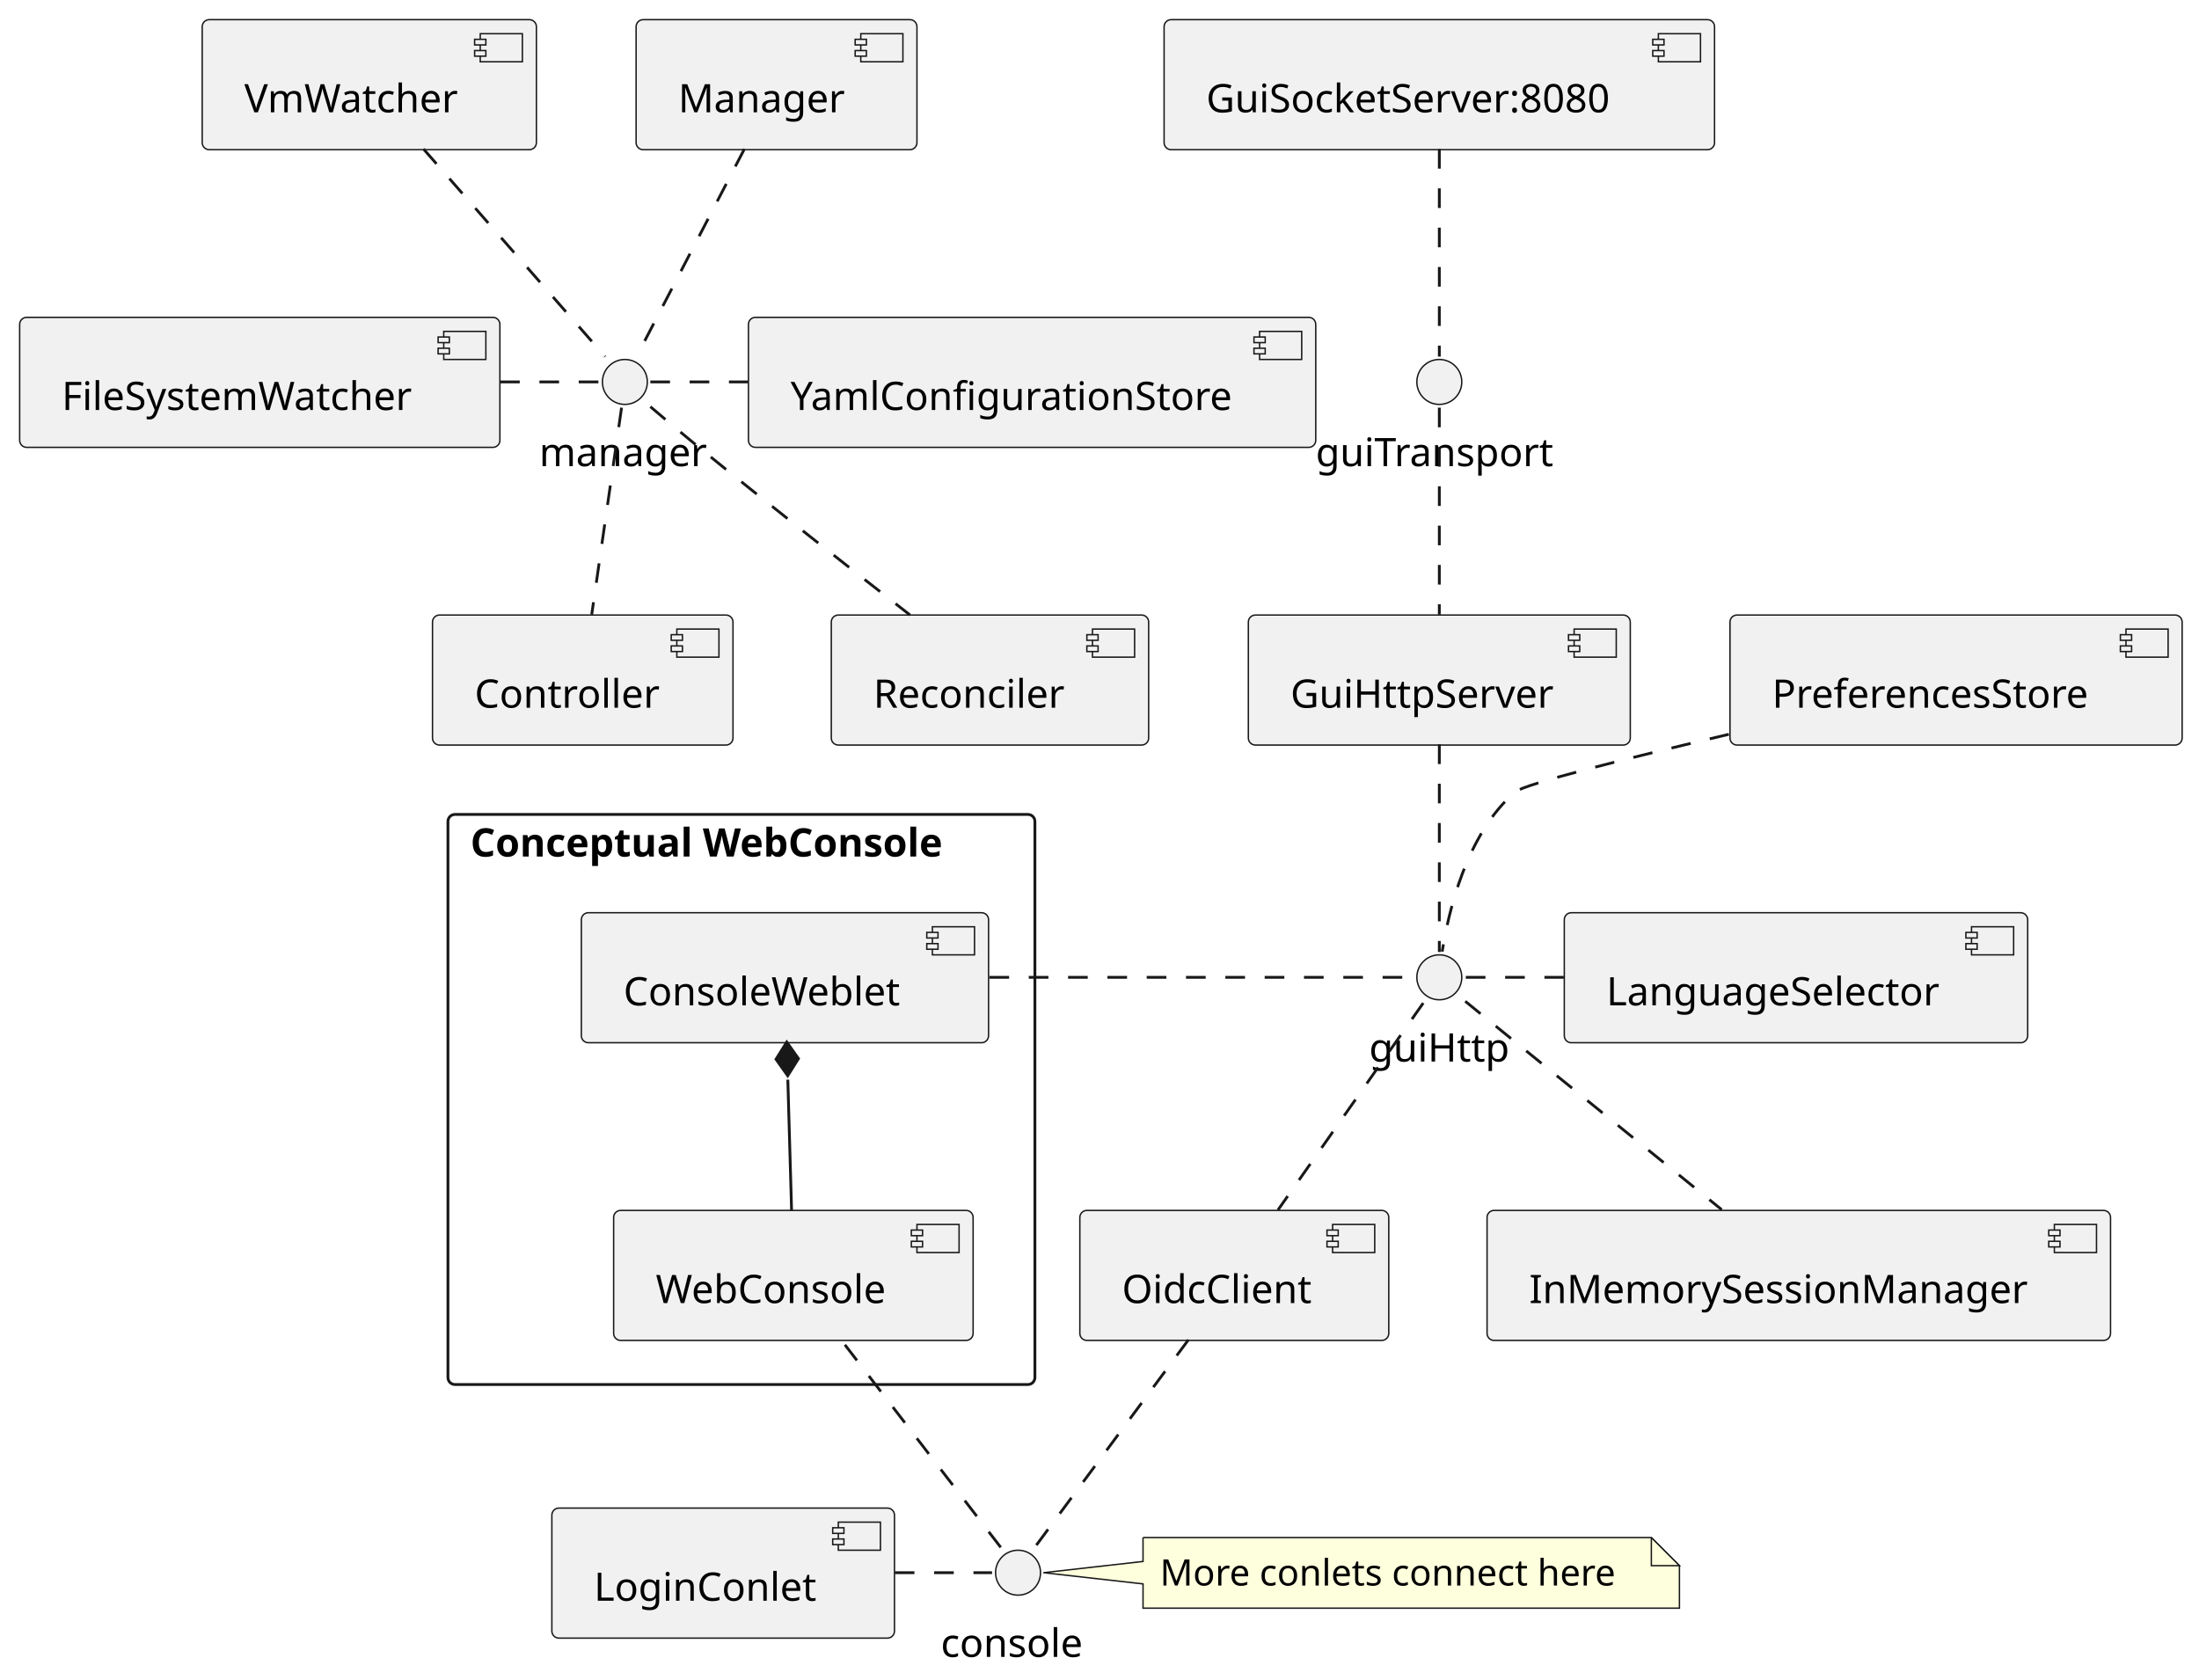
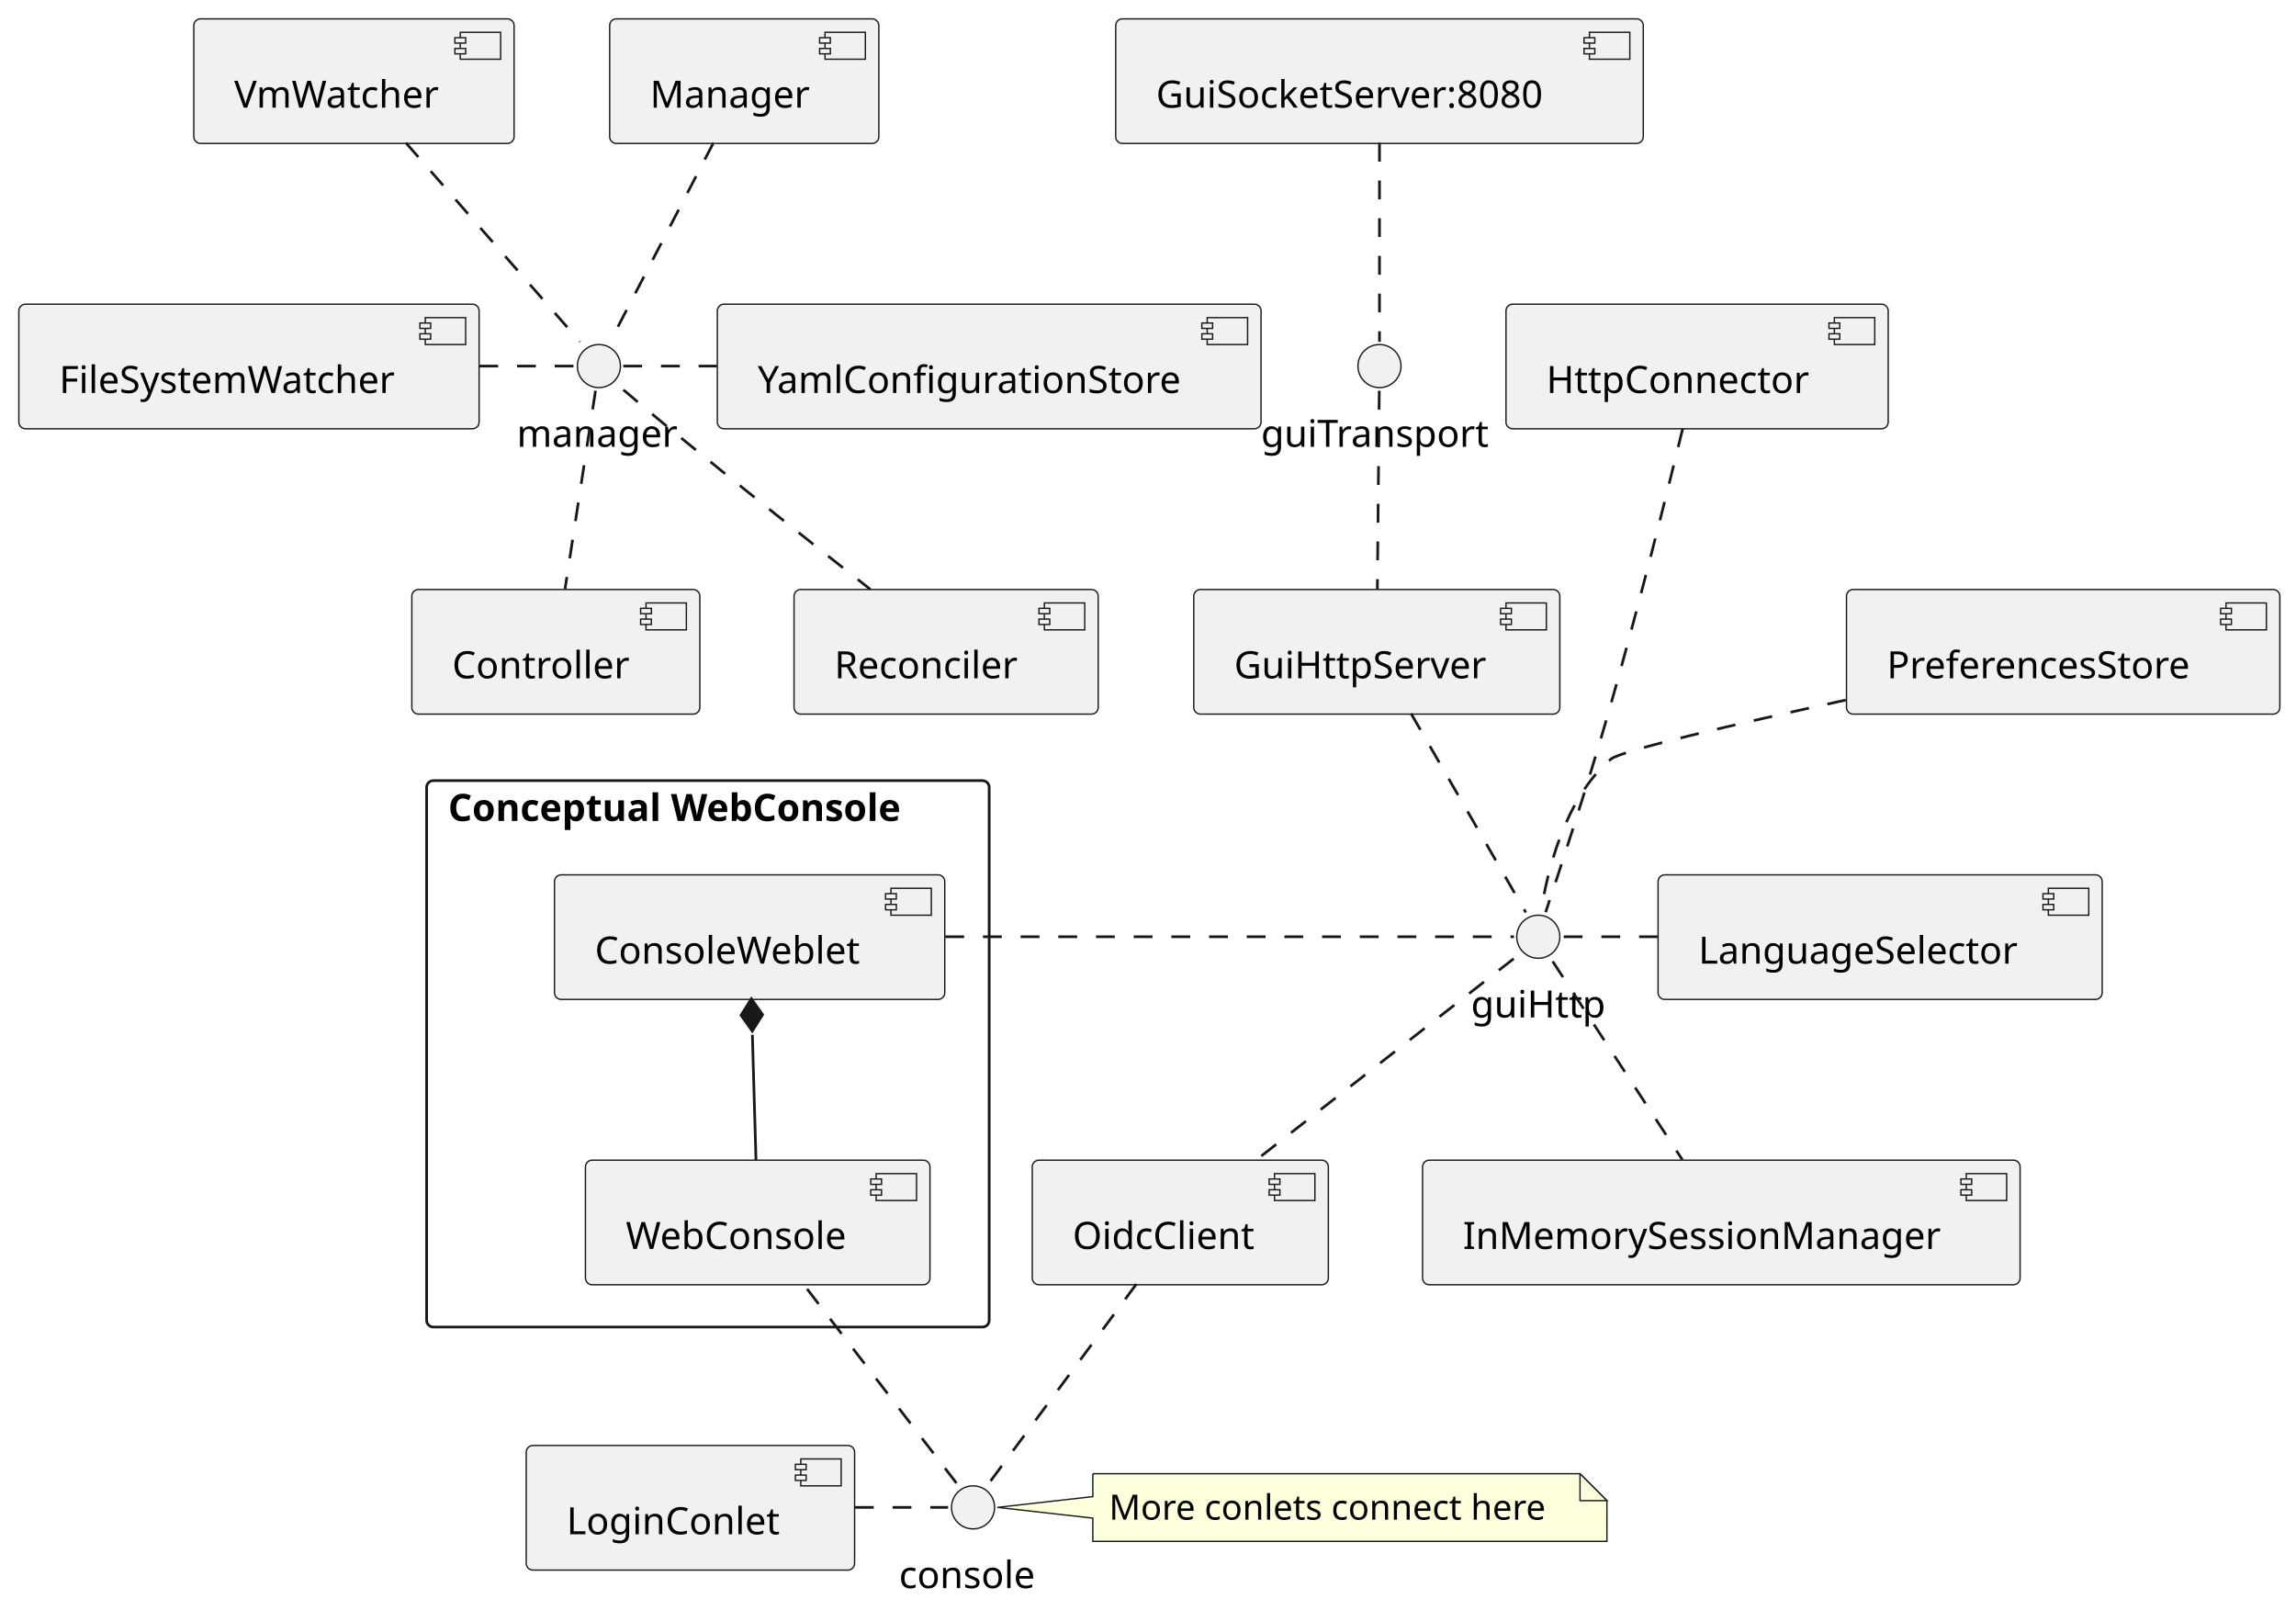
- <svg xmlns="http://www.w3.org/2000/svg" contentStyleType="text/css" height="598px" preserveAspectRatio="none" style="width:783px;height:598px;background:#FFFFFF;" version="1.1" viewBox="0 0 783 598" width="783px" zoomAndPan="magnify">
+ <svg xmlns="http://www.w3.org/2000/svg" contentStyleType="text/css" height="598px" preserveAspectRatio="none" style="width:853px;height:598px;background:#FFFFFF;" version="1.1" viewBox="0 0 853 598" width="853px" zoomAndPan="magnify">
  <defs />
  <g>
    <g id="cluster_Conceptual WebConsole">
-       <rect fill="none" height="203" rx="2.5" ry="2.5" style="stroke:#181818;stroke-width:1.0;" width="209" x="159.5" y="290" />
-       <text fill="#000000" font-family="sans-serif" font-size="14" font-weight="bold" lengthAdjust="spacing" textLength="193" x="167.5" y="304.995">Conceptual WebConsole</text>
+       <rect fill="none" height="203" rx="2.5" ry="2.5" style="stroke:#181818;stroke-width:1.0;" width="209" x="158.5" y="290" />
+       <text fill="#000000" font-family="sans-serif" font-size="14" font-weight="bold" lengthAdjust="spacing" textLength="193" x="166.5" y="304.995">Conceptual WebConsole</text>
    </g>
    <g id="elem_ConsoleWeblet">
-       <rect fill="#F1F1F1" height="46.297" rx="2.5" ry="2.5" style="stroke:#181818;stroke-width:0.5;" width="145" x="207" y="325" />
-       <rect fill="#F1F1F1" height="10" style="stroke:#181818;stroke-width:0.5;" width="15" x="332" y="330" />
-       <rect fill="#F1F1F1" height="2" style="stroke:#181818;stroke-width:0.5;" width="4" x="330" y="332" />
-       <rect fill="#F1F1F1" height="2" style="stroke:#181818;stroke-width:0.5;" width="4" x="330" y="336" />
-       <text fill="#000000" font-family="sans-serif" font-size="14" lengthAdjust="spacing" textLength="105" x="222" y="357.995">ConsoleWeblet</text>
+       <rect fill="#F1F1F1" height="46.297" rx="2.5" ry="2.5" style="stroke:#181818;stroke-width:0.5;" width="145" x="206" y="325" />
+       <rect fill="#F1F1F1" height="10" style="stroke:#181818;stroke-width:0.5;" width="15" x="331" y="330" />
+       <rect fill="#F1F1F1" height="2" style="stroke:#181818;stroke-width:0.5;" width="4" x="329" y="332" />
+       <rect fill="#F1F1F1" height="2" style="stroke:#181818;stroke-width:0.5;" width="4" x="329" y="336" />
+       <text fill="#000000" font-family="sans-serif" font-size="14" lengthAdjust="spacing" textLength="105" x="221" y="357.995">ConsoleWeblet</text>
    </g>
    <g id="elem_WebConsole">
-       <rect fill="#F1F1F1" height="46.297" rx="2.5" ry="2.5" style="stroke:#181818;stroke-width:0.5;" width="128" x="218.5" y="431" />
-       <rect fill="#F1F1F1" height="10" style="stroke:#181818;stroke-width:0.5;" width="15" x="326.5" y="436" />
-       <rect fill="#F1F1F1" height="2" style="stroke:#181818;stroke-width:0.5;" width="4" x="324.5" y="438" />
-       <rect fill="#F1F1F1" height="2" style="stroke:#181818;stroke-width:0.5;" width="4" x="324.5" y="442" />
-       <text fill="#000000" font-family="sans-serif" font-size="14" lengthAdjust="spacing" textLength="88" x="233.5" y="463.995">WebConsole</text>
+       <rect fill="#F1F1F1" height="46.297" rx="2.5" ry="2.5" style="stroke:#181818;stroke-width:0.5;" width="128" x="217.5" y="431" />
+       <rect fill="#F1F1F1" height="10" style="stroke:#181818;stroke-width:0.5;" width="15" x="325.5" y="436" />
+       <rect fill="#F1F1F1" height="2" style="stroke:#181818;stroke-width:0.5;" width="4" x="323.5" y="438" />
+       <rect fill="#F1F1F1" height="2" style="stroke:#181818;stroke-width:0.5;" width="4" x="323.5" y="442" />
+       <text fill="#000000" font-family="sans-serif" font-size="14" lengthAdjust="spacing" textLength="88" x="232.5" y="463.995">WebConsole</text>
    </g>
    <g id="elem_mgr">
      <ellipse cx="222.5" cy="136" fill="#F1F1F1" rx="8" ry="8" style="stroke:#181818;stroke-width:0.5;" />
      <text fill="#000000" font-family="sans-serif" font-size="14" lengthAdjust="spacing" textLength="61" x="192" y="165.995">manager</text>
    </g>
    <g id="elem_FileSystemWatcher">
      <rect fill="#F1F1F1" height="46.297" rx="2.5" ry="2.5" style="stroke:#181818;stroke-width:0.5;" width="171" x="7" y="113" />
      <rect fill="#F1F1F1" height="10" style="stroke:#181818;stroke-width:0.5;" width="15" x="158" y="118" />
      <rect fill="#F1F1F1" height="2" style="stroke:#181818;stroke-width:0.5;" width="4" x="156" y="120" />
      <rect fill="#F1F1F1" height="2" style="stroke:#181818;stroke-width:0.5;" width="4" x="156" y="124" />
      <text fill="#000000" font-family="sans-serif" font-size="14" lengthAdjust="spacing" textLength="131" x="22" y="145.995">FileSystemWatcher</text>
    </g>
    <g id="elem_YamlConfigurationStore">
      <rect fill="#F1F1F1" height="46.297" rx="2.5" ry="2.5" style="stroke:#181818;stroke-width:0.5;" width="202" x="266.5" y="113" />
      <rect fill="#F1F1F1" height="10" style="stroke:#181818;stroke-width:0.5;" width="15" x="448.5" y="118" />
      <rect fill="#F1F1F1" height="2" style="stroke:#181818;stroke-width:0.5;" width="4" x="446.5" y="120" />
      <rect fill="#F1F1F1" height="2" style="stroke:#181818;stroke-width:0.5;" width="4" x="446.5" y="124" />
      <text fill="#000000" font-family="sans-serif" font-size="14" lengthAdjust="spacing" textLength="162" x="281.5" y="145.995">YamlConfigurationStore</text>
    </g>
    <g id="elem_Controller">
-       <rect fill="#F1F1F1" height="46.297" rx="2.5" ry="2.5" style="stroke:#181818;stroke-width:0.5;" width="107" x="154" y="219" />
-       <rect fill="#F1F1F1" height="10" style="stroke:#181818;stroke-width:0.5;" width="15" x="241" y="224" />
-       <rect fill="#F1F1F1" height="2" style="stroke:#181818;stroke-width:0.5;" width="4" x="239" y="226" />
-       <rect fill="#F1F1F1" height="2" style="stroke:#181818;stroke-width:0.5;" width="4" x="239" y="230" />
-       <text fill="#000000" font-family="sans-serif" font-size="14" lengthAdjust="spacing" textLength="67" x="169" y="251.995">Controller</text>
+       <rect fill="#F1F1F1" height="46.297" rx="2.5" ry="2.5" style="stroke:#181818;stroke-width:0.5;" width="107" x="153" y="219" />
+       <rect fill="#F1F1F1" height="10" style="stroke:#181818;stroke-width:0.5;" width="15" x="240" y="224" />
+       <rect fill="#F1F1F1" height="2" style="stroke:#181818;stroke-width:0.5;" width="4" x="238" y="226" />
+       <rect fill="#F1F1F1" height="2" style="stroke:#181818;stroke-width:0.5;" width="4" x="238" y="230" />
+       <text fill="#000000" font-family="sans-serif" font-size="14" lengthAdjust="spacing" textLength="67" x="168" y="251.995">Controller</text>
    </g>
    <g id="elem_Manager">
      <rect fill="#F1F1F1" height="46.297" rx="2.5" ry="2.5" style="stroke:#181818;stroke-width:0.5;" width="100" x="226.5" y="7" />
      <rect fill="#F1F1F1" height="10" style="stroke:#181818;stroke-width:0.5;" width="15" x="306.5" y="12" />
      <rect fill="#F1F1F1" height="2" style="stroke:#181818;stroke-width:0.5;" width="4" x="304.5" y="14" />
      <rect fill="#F1F1F1" height="2" style="stroke:#181818;stroke-width:0.5;" width="4" x="304.5" y="18" />
      <text fill="#000000" font-family="sans-serif" font-size="14" lengthAdjust="spacing" textLength="60" x="241.5" y="39.995">Manager</text>
    </g>
    <g id="elem_VmWatcher">
      <rect fill="#F1F1F1" height="46.297" rx="2.5" ry="2.5" style="stroke:#181818;stroke-width:0.5;" width="119" x="72" y="7" />
      <rect fill="#F1F1F1" height="10" style="stroke:#181818;stroke-width:0.5;" width="15" x="171" y="12" />
      <rect fill="#F1F1F1" height="2" style="stroke:#181818;stroke-width:0.5;" width="4" x="169" y="14" />
      <rect fill="#F1F1F1" height="2" style="stroke:#181818;stroke-width:0.5;" width="4" x="169" y="18" />
      <text fill="#000000" font-family="sans-serif" font-size="14" lengthAdjust="spacing" textLength="79" x="87" y="39.995">VmWatcher</text>
    </g>
    <g id="elem_Reconciler">
-       <rect fill="#F1F1F1" height="46.297" rx="2.5" ry="2.5" style="stroke:#181818;stroke-width:0.5;" width="113" x="296" y="219" />
-       <rect fill="#F1F1F1" height="10" style="stroke:#181818;stroke-width:0.5;" width="15" x="389" y="224" />
-       <rect fill="#F1F1F1" height="2" style="stroke:#181818;stroke-width:0.5;" width="4" x="387" y="226" />
-       <rect fill="#F1F1F1" height="2" style="stroke:#181818;stroke-width:0.5;" width="4" x="387" y="230" />
-       <text fill="#000000" font-family="sans-serif" font-size="14" lengthAdjust="spacing" textLength="73" x="311" y="251.995">Reconciler</text>
+       <rect fill="#F1F1F1" height="46.297" rx="2.5" ry="2.5" style="stroke:#181818;stroke-width:0.5;" width="113" x="295" y="219" />
+       <rect fill="#F1F1F1" height="10" style="stroke:#181818;stroke-width:0.5;" width="15" x="388" y="224" />
+       <rect fill="#F1F1F1" height="2" style="stroke:#181818;stroke-width:0.5;" width="4" x="386" y="226" />
+       <rect fill="#F1F1F1" height="2" style="stroke:#181818;stroke-width:0.5;" width="4" x="386" y="230" />
+       <text fill="#000000" font-family="sans-serif" font-size="14" lengthAdjust="spacing" textLength="73" x="310" y="251.995">Reconciler</text>
    </g>
    <g id="elem_hT">
      <ellipse cx="512.5" cy="136" fill="#F1F1F1" rx="8" ry="8" style="stroke:#181818;stroke-width:0.5;" />
      <text fill="#000000" font-family="sans-serif" font-size="14" lengthAdjust="spacing" textLength="88" x="468.5" y="165.995">guiTransport</text>
    </g>
    <g id="elem_GuiSocketServer:8080">
      <rect fill="#F1F1F1" height="46.297" rx="2.5" ry="2.5" style="stroke:#181818;stroke-width:0.5;" width="196" x="414.5" y="7" />
      <rect fill="#F1F1F1" height="10" style="stroke:#181818;stroke-width:0.5;" width="15" x="590.5" y="12" />
      <rect fill="#F1F1F1" height="2" style="stroke:#181818;stroke-width:0.5;" width="4" x="588.5" y="14" />
      <rect fill="#F1F1F1" height="2" style="stroke:#181818;stroke-width:0.5;" width="4" x="588.5" y="18" />
      <text fill="#000000" font-family="sans-serif" font-size="14" lengthAdjust="spacing" textLength="156" x="429.5" y="39.995">GuiSocketServer:8080</text>
    </g>
    <g id="elem_GuiHttpServer">
-       <rect fill="#F1F1F1" height="46.297" rx="2.5" ry="2.5" style="stroke:#181818;stroke-width:0.5;" width="136" x="444.5" y="219" />
-       <rect fill="#F1F1F1" height="10" style="stroke:#181818;stroke-width:0.5;" width="15" x="560.5" y="224" />
-       <rect fill="#F1F1F1" height="2" style="stroke:#181818;stroke-width:0.5;" width="4" x="558.5" y="226" />
-       <rect fill="#F1F1F1" height="2" style="stroke:#181818;stroke-width:0.5;" width="4" x="558.5" y="230" />
-       <text fill="#000000" font-family="sans-serif" font-size="14" lengthAdjust="spacing" textLength="96" x="459.5" y="251.995">GuiHttpServer</text>
+       <rect fill="#F1F1F1" height="46.297" rx="2.5" ry="2.5" style="stroke:#181818;stroke-width:0.5;" width="136" x="443.5" y="219" />
+       <rect fill="#F1F1F1" height="10" style="stroke:#181818;stroke-width:0.5;" width="15" x="559.5" y="224" />
+       <rect fill="#F1F1F1" height="2" style="stroke:#181818;stroke-width:0.5;" width="4" x="557.5" y="226" />
+       <rect fill="#F1F1F1" height="2" style="stroke:#181818;stroke-width:0.5;" width="4" x="557.5" y="230" />
+       <text fill="#000000" font-family="sans-serif" font-size="14" lengthAdjust="spacing" textLength="96" x="458.5" y="251.995">GuiHttpServer</text>
+     </g>
+     <g id="elem_HttpConnector">
+       <rect fill="#F1F1F1" height="46.297" rx="2.5" ry="2.5" style="stroke:#181818;stroke-width:0.5;" width="142" x="559.5" y="113" />
+       <rect fill="#F1F1F1" height="10" style="stroke:#181818;stroke-width:0.5;" width="15" x="681.5" y="118" />
+       <rect fill="#F1F1F1" height="2" style="stroke:#181818;stroke-width:0.5;" width="4" x="679.5" y="120" />
+       <rect fill="#F1F1F1" height="2" style="stroke:#181818;stroke-width:0.5;" width="4" x="679.5" y="124" />
+       <text fill="#000000" font-family="sans-serif" font-size="14" lengthAdjust="spacing" textLength="102" x="574.5" y="145.995">HttpConnector</text>
    </g>
    <g id="elem_http">
-       <ellipse cx="512.5" cy="348" fill="#F1F1F1" rx="8" ry="8" style="stroke:#181818;stroke-width:0.5;" />
-       <text fill="#000000" font-family="sans-serif" font-size="14" lengthAdjust="spacing" textLength="50" x="487.5" y="377.995">guiHttp</text>
+       <ellipse cx="571.5" cy="348" fill="#F1F1F1" rx="8" ry="8" style="stroke:#181818;stroke-width:0.5;" />
+       <text fill="#000000" font-family="sans-serif" font-size="14" lengthAdjust="spacing" textLength="50" x="546.5" y="377.995">guiHttp</text>
    </g>
    <g id="elem_PreferencesStore">
-       <rect fill="#F1F1F1" height="46.297" rx="2.5" ry="2.5" style="stroke:#181818;stroke-width:0.5;" width="161" x="616" y="219" />
-       <rect fill="#F1F1F1" height="10" style="stroke:#181818;stroke-width:0.5;" width="15" x="757" y="224" />
-       <rect fill="#F1F1F1" height="2" style="stroke:#181818;stroke-width:0.5;" width="4" x="755" y="226" />
-       <rect fill="#F1F1F1" height="2" style="stroke:#181818;stroke-width:0.5;" width="4" x="755" y="230" />
-       <text fill="#000000" font-family="sans-serif" font-size="14" lengthAdjust="spacing" textLength="121" x="631" y="251.995">PreferencesStore</text>
+       <rect fill="#F1F1F1" height="46.297" rx="2.5" ry="2.5" style="stroke:#181818;stroke-width:0.5;" width="161" x="686" y="219" />
+       <rect fill="#F1F1F1" height="10" style="stroke:#181818;stroke-width:0.5;" width="15" x="827" y="224" />
+       <rect fill="#F1F1F1" height="2" style="stroke:#181818;stroke-width:0.5;" width="4" x="825" y="226" />
+       <rect fill="#F1F1F1" height="2" style="stroke:#181818;stroke-width:0.5;" width="4" x="825" y="230" />
+       <text fill="#000000" font-family="sans-serif" font-size="14" lengthAdjust="spacing" textLength="121" x="701" y="251.995">PreferencesStore</text>
    </g>
    <g id="elem_OidcClient">
-       <rect fill="#F1F1F1" height="46.297" rx="2.5" ry="2.5" style="stroke:#181818;stroke-width:0.5;" width="110" x="384.5" y="431" />
-       <rect fill="#F1F1F1" height="10" style="stroke:#181818;stroke-width:0.5;" width="15" x="474.5" y="436" />
-       <rect fill="#F1F1F1" height="2" style="stroke:#181818;stroke-width:0.5;" width="4" x="472.5" y="438" />
-       <rect fill="#F1F1F1" height="2" style="stroke:#181818;stroke-width:0.5;" width="4" x="472.5" y="442" />
-       <text fill="#000000" font-family="sans-serif" font-size="14" lengthAdjust="spacing" textLength="70" x="399.5" y="463.995">OidcClient</text>
+       <rect fill="#F1F1F1" height="46.297" rx="2.5" ry="2.5" style="stroke:#181818;stroke-width:0.5;" width="110" x="383.5" y="431" />
+       <rect fill="#F1F1F1" height="10" style="stroke:#181818;stroke-width:0.5;" width="15" x="473.5" y="436" />
+       <rect fill="#F1F1F1" height="2" style="stroke:#181818;stroke-width:0.5;" width="4" x="471.5" y="438" />
+       <rect fill="#F1F1F1" height="2" style="stroke:#181818;stroke-width:0.5;" width="4" x="471.5" y="442" />
+       <text fill="#000000" font-family="sans-serif" font-size="14" lengthAdjust="spacing" textLength="70" x="398.5" y="463.995">OidcClient</text>
    </g>
    <g id="elem_LanguageSelector">
-       <rect fill="#F1F1F1" height="46.297" rx="2.5" ry="2.5" style="stroke:#181818;stroke-width:0.5;" width="165" x="557" y="325" />
-       <rect fill="#F1F1F1" height="10" style="stroke:#181818;stroke-width:0.5;" width="15" x="702" y="330" />
-       <rect fill="#F1F1F1" height="2" style="stroke:#181818;stroke-width:0.5;" width="4" x="700" y="332" />
-       <rect fill="#F1F1F1" height="2" style="stroke:#181818;stroke-width:0.5;" width="4" x="700" y="336" />
-       <text fill="#000000" font-family="sans-serif" font-size="14" lengthAdjust="spacing" textLength="125" x="572" y="357.995">LanguageSelector</text>
+       <rect fill="#F1F1F1" height="46.297" rx="2.5" ry="2.5" style="stroke:#181818;stroke-width:0.5;" width="165" x="616" y="325" />
+       <rect fill="#F1F1F1" height="10" style="stroke:#181818;stroke-width:0.5;" width="15" x="761" y="330" />
+       <rect fill="#F1F1F1" height="2" style="stroke:#181818;stroke-width:0.5;" width="4" x="759" y="332" />
+       <rect fill="#F1F1F1" height="2" style="stroke:#181818;stroke-width:0.5;" width="4" x="759" y="336" />
+       <text fill="#000000" font-family="sans-serif" font-size="14" lengthAdjust="spacing" textLength="125" x="631" y="357.995">LanguageSelector</text>
    </g>
    <g id="elem_InMemorySessionManager">
-       <rect fill="#F1F1F1" height="46.297" rx="2.5" ry="2.5" style="stroke:#181818;stroke-width:0.5;" width="222" x="529.5" y="431" />
-       <rect fill="#F1F1F1" height="10" style="stroke:#181818;stroke-width:0.5;" width="15" x="731.5" y="436" />
-       <rect fill="#F1F1F1" height="2" style="stroke:#181818;stroke-width:0.5;" width="4" x="729.5" y="438" />
-       <rect fill="#F1F1F1" height="2" style="stroke:#181818;stroke-width:0.5;" width="4" x="729.5" y="442" />
-       <text fill="#000000" font-family="sans-serif" font-size="14" lengthAdjust="spacing" textLength="182" x="544.5" y="463.995">InMemorySessionManager</text>
+       <rect fill="#F1F1F1" height="46.297" rx="2.5" ry="2.5" style="stroke:#181818;stroke-width:0.5;" width="222" x="528.5" y="431" />
+       <rect fill="#F1F1F1" height="10" style="stroke:#181818;stroke-width:0.5;" width="15" x="730.5" y="436" />
+       <rect fill="#F1F1F1" height="2" style="stroke:#181818;stroke-width:0.5;" width="4" x="728.5" y="438" />
+       <rect fill="#F1F1F1" height="2" style="stroke:#181818;stroke-width:0.5;" width="4" x="728.5" y="442" />
+       <text fill="#000000" font-family="sans-serif" font-size="14" lengthAdjust="spacing" textLength="182" x="543.5" y="463.995">InMemorySessionManager</text>
    </g>
    <g id="elem_console">
-       <ellipse cx="362.5" cy="560" fill="#F1F1F1" rx="8" ry="8" style="stroke:#181818;stroke-width:0.5;" />
-       <text fill="#000000" font-family="sans-serif" font-size="14" lengthAdjust="spacing" textLength="55" x="335" y="589.995">console</text>
+       <ellipse cx="361.5" cy="560" fill="#F1F1F1" rx="8" ry="8" style="stroke:#181818;stroke-width:0.5;" />
+       <text fill="#000000" font-family="sans-serif" font-size="14" lengthAdjust="spacing" textLength="55" x="334" y="589.995">console</text>
    </g>
    <g id="elem_LoginConlet">
-       <rect fill="#F1F1F1" height="46.297" rx="2.5" ry="2.5" style="stroke:#181818;stroke-width:0.5;" width="122" x="196.5" y="537" />
-       <rect fill="#F1F1F1" height="10" style="stroke:#181818;stroke-width:0.5;" width="15" x="298.5" y="542" />
-       <rect fill="#F1F1F1" height="2" style="stroke:#181818;stroke-width:0.5;" width="4" x="296.5" y="544" />
-       <rect fill="#F1F1F1" height="2" style="stroke:#181818;stroke-width:0.5;" width="4" x="296.5" y="548" />
-       <text fill="#000000" font-family="sans-serif" font-size="14" lengthAdjust="spacing" textLength="82" x="211.5" y="569.995">LoginConlet</text>
-     </g>
-     <g id="elem_GMN50">
-       <path d="M407,547.5 L407,556 L371.52,560 L407,564 L407,572.633 A0,0 0 0 0 407,572.633 L598,572.633 A0,0 0 0 0 598,572.633 L598,557.5 L588,547.5 L407,547.5 A0,0 0 0 0 407,547.5 " fill="#FEFFDD" style="stroke:#181818;stroke-width:0.5;" />
-       <path d="M588,547.5 L588,557.5 L598,557.5 L588,547.5 " fill="#FEFFDD" style="stroke:#181818;stroke-width:0.5;" />
-       <text fill="#000000" font-family="sans-serif" font-size="13" lengthAdjust="spacing" textLength="170" x="413" y="564.567">More conlets connect here</text>
+       <rect fill="#F1F1F1" height="46.297" rx="2.5" ry="2.5" style="stroke:#181818;stroke-width:0.5;" width="122" x="195.5" y="537" />
+       <rect fill="#F1F1F1" height="10" style="stroke:#181818;stroke-width:0.5;" width="15" x="297.5" y="542" />
+       <rect fill="#F1F1F1" height="2" style="stroke:#181818;stroke-width:0.5;" width="4" x="295.5" y="544" />
+       <rect fill="#F1F1F1" height="2" style="stroke:#181818;stroke-width:0.5;" width="4" x="295.5" y="548" />
+       <text fill="#000000" font-family="sans-serif" font-size="14" lengthAdjust="spacing" textLength="82" x="210.5" y="569.995">LoginConlet</text>
+     </g>
+     <g id="elem_GMN54">
+       <path d="M406,547.5 L406,556 L370.52,560 L406,564 L406,572.633 A0,0 0 0 0 406,572.633 L597,572.633 A0,0 0 0 0 597,572.633 L597,557.5 L587,547.5 L406,547.5 A0,0 0 0 0 406,547.5 " fill="#FEFFDD" style="stroke:#181818;stroke-width:0.5;" />
+       <path d="M587,547.5 L587,557.5 L597,557.5 L587,547.5 " fill="#FEFFDD" style="stroke:#181818;stroke-width:0.5;" />
+       <text fill="#000000" font-family="sans-serif" font-size="13" lengthAdjust="spacing" textLength="170" x="412" y="564.567">More conlets connect here</text>
    </g>
    <g id="link_FileSystemWatcher_mgr">
      <path d="M178.07,136 C189.87,136 201.67,136 213.47,136 " fill="none" id="FileSystemWatcher-mgr" style="stroke:#181818;stroke-width:1.0;stroke-dasharray:7.0,7.0;" />
    </g>
    <g id="link_mgr_YamlConfigurationStore">
      <path d="M231.56,136 C243.16,136 254.75,136 266.34,136 " fill="none" id="mgr-YamlConfigurationStore" style="stroke:#181818;stroke-width:1.0;stroke-dasharray:7.0,7.0;" />
    </g>
    <g id="link_mgr_Controller">
-       <path d="M221.32,145.16 C219.06,160.87 214.02,195.78 210.69,218.85 " fill="none" id="mgr-Controller" style="stroke:#181818;stroke-width:1.0;stroke-dasharray:7.0,7.0;" />
+       <path d="M221.24,145.16 C218.83,160.87 213.46,195.78 209.91,218.85 " fill="none" id="mgr-Controller" style="stroke:#181818;stroke-width:1.0;stroke-dasharray:7.0,7.0;" />
    </g>
    <g id="link_Manager_mgr">
      <path d="M265.05,53.06 C253.04,76.19 234.8,111.32 226.66,126.98 " fill="none" id="Manager-mgr" style="stroke:#181818;stroke-width:1.0;stroke-dasharray:7.0,7.0;" />
    </g>
    <g id="link_VmWatcher_mgr">
      <path d="M150.8,53.06 C171.04,76.19 201.78,111.32 215.48,126.98 " fill="none" id="VmWatcher-mgr" style="stroke:#181818;stroke-width:1.0;stroke-dasharray:7.0,7.0;" />
    </g>
    <g id="link_mgr_Reconciler">
-       <path d="M231.58,144.82 C236.54,149.05 242.82,154.36 248.5,159 C273.79,179.66 303.02,202.63 324.04,218.99 " fill="none" id="mgr-Reconciler" style="stroke:#181818;stroke-width:1.0;stroke-dasharray:7.0,7.0;" />
+       <path d="M231.59,144.81 C236.56,149.04 242.83,154.35 248.5,159 C273.59,179.59 302.53,202.57 323.34,218.95 " fill="none" id="mgr-Reconciler" style="stroke:#181818;stroke-width:1.0;stroke-dasharray:7.0,7.0;" />
    </g>
    <g id="link_GuiSocketServer:8080_hT">
      <path d="M512.5,53.06 C512.5,76.19 512.5,111.32 512.5,126.98 " fill="none" id="GuiSocketServer:8080-hT" style="stroke:#181818;stroke-width:1.0;stroke-dasharray:7.0,7.0;" />
    </g>
    <g id="link_hT_GuiHttpServer">
-       <path d="M512.5,145.16 C512.5,160.87 512.5,195.78 512.5,218.85 " fill="none" id="hT-GuiHttpServer" style="stroke:#181818;stroke-width:1.0;stroke-dasharray:7.0,7.0;" />
+       <path d="M512.42,145.16 C512.27,160.87 511.93,195.78 511.71,218.85 " fill="none" id="hT-GuiHttpServer" style="stroke:#181818;stroke-width:1.0;stroke-dasharray:7.0,7.0;" />
    </g>
    <g id="link_GuiHttpServer_http">
-       <path d="M512.5,265.06 C512.5,288.19 512.5,323.32 512.5,338.98 " fill="none" id="GuiHttpServer-http" style="stroke:#181818;stroke-width:1.0;stroke-dasharray:7.0,7.0;" />
+       <path d="M524.22,265.06 C537.57,288.19 557.84,323.32 566.87,338.98 " fill="none" id="GuiHttpServer-http" style="stroke:#181818;stroke-width:1.0;stroke-dasharray:7.0,7.0;" />
+     </g>
+     <g id="link_HttpConnector_http">
+       <path d="M625.14,159.3 C618.9,184.92 608.08,228.16 597.5,265 C589.67,292.27 579.14,324.23 574.23,338.9 " fill="none" id="HttpConnector-http" style="stroke:#181818;stroke-width:1.0;stroke-dasharray:7.0,7.0;" />
    </g>
    <g id="link_PreferencesStore_http">
-       <path d="M615.6,261.47 C578.85,270.15 542.76,279.2 539.5,282 C522.08,296.98 515.69,325.01 513.52,338.85 " fill="none" id="PreferencesStore-http" style="stroke:#181818;stroke-width:1.0;stroke-dasharray:7.0,7.0;" />
+       <path d="M685.72,260.07 C644.48,269.08 602.17,278.89 598.5,282 C580.97,296.85 574.62,324.94 572.49,338.82 " fill="none" id="PreferencesStore-http" style="stroke:#181818;stroke-width:1.0;stroke-dasharray:7.0,7.0;" />
    </g>
    <g id="link_http_OidcClient">
-       <path d="M506.77,357.16 C495.75,372.87 471.24,407.78 455.05,430.85 " fill="none" id="http-OidcClient" style="stroke:#181818;stroke-width:1.0;stroke-dasharray:7.0,7.0;" />
+       <path d="M562.36,356.15 C542.93,371.34 496.86,407.37 466.71,430.94 " fill="none" id="http-OidcClient" style="stroke:#181818;stroke-width:1.0;stroke-dasharray:7.0,7.0;" />
    </g>
    <g id="link_http_LanguageSelector">
-       <path d="M521.93,348 C533.56,348 545.2,348 556.83,348 " fill="none" id="http-LanguageSelector" style="stroke:#181818;stroke-width:1.0;stroke-dasharray:7.0,7.0;" />
+       <path d="M580.93,348 C592.56,348 604.2,348 615.83,348 " fill="none" id="http-LanguageSelector" style="stroke:#181818;stroke-width:1.0;stroke-dasharray:7.0,7.0;" />
    </g>
    <g id="link_http_InMemorySessionManager">
-       <path d="M521.74,356.54 C526.96,360.79 533.59,366.19 539.5,371 C564.38,391.24 592.74,414.25 613.05,430.74 " fill="none" id="http-InMemorySessionManager" style="stroke:#181818;stroke-width:1.0;stroke-dasharray:7.0,7.0;" />
+       <path d="M576.84,357.16 C587.11,372.87 609.93,407.78 625.02,430.85 " fill="none" id="http-InMemorySessionManager" style="stroke:#181818;stroke-width:1.0;stroke-dasharray:7.0,7.0;" />
    </g>
    <g id="link_ConsoleWeblet_http">
-       <path d="M352.31,348 C402.68,348 453.06,348 503.43,348 " fill="none" id="ConsoleWeblet-http" style="stroke:#181818;stroke-width:1.0;stroke-dasharray:7.0,7.0;" />
+       <path d="M351.18,348 C421.61,348 492.03,348 562.46,348 " fill="none" id="ConsoleWeblet-http" style="stroke:#181818;stroke-width:1.0;stroke-dasharray:7.0,7.0;" />
    </g>
    <g id="link_ConsoleWeblet_WebConsole">
-       <path d="M280.52,384.44 C280.97,399.87 281.48,417.47 281.86,430.98 " fill="none" id="ConsoleWeblet-backto-WebConsole" style="stroke:#181818;stroke-width:1.0;" />
-       <polygon fill="#181818" points="280.14,371.06,276.313,377.172,280.483,383.055,284.31,376.943,280.14,371.06" style="stroke:#181818;stroke-width:1.0;" />
+       <path d="M279.52,384.44 C279.97,399.87 280.48,417.47 280.86,430.98 " fill="none" id="ConsoleWeblet-backto-WebConsole" style="stroke:#181818;stroke-width:1.0;" />
+       <polygon fill="#181818" points="279.14,371.06,275.313,377.172,279.483,383.055,283.31,376.943,279.14,371.06" style="stroke:#181818;stroke-width:1.0;" />
    </g>
    <g id="link_console_WebConsole">
-       <path d="M356.33,550.98 C344.29,535.32 317.26,500.19 299.47,477.06 " fill="none" id="console-WebConsole" style="stroke:#181818;stroke-width:1.0;stroke-dasharray:7.0,7.0;" />
+       <path d="M355.33,550.98 C343.29,535.32 316.26,500.19 298.47,477.06 " fill="none" id="console-WebConsole" style="stroke:#181818;stroke-width:1.0;stroke-dasharray:7.0,7.0;" />
    </g>
    <g id="link_OidcClient_console">
-       <path d="M423.17,477.06 C406.04,500.19 380.03,535.32 368.44,550.98 " fill="none" id="OidcClient-console" style="stroke:#181818;stroke-width:1.0;stroke-dasharray:7.0,7.0;" />
+       <path d="M422.17,477.06 C405.04,500.19 379.03,535.32 367.44,550.98 " fill="none" id="OidcClient-console" style="stroke:#181818;stroke-width:1.0;stroke-dasharray:7.0,7.0;" />
    </g>
    <g id="link_LoginConlet_console">
-       <path d="M318.61,560 C330.16,560 341.7,560 353.24,560 " fill="none" id="LoginConlet-console" style="stroke:#181818;stroke-width:1.0;stroke-dasharray:7.0,7.0;" />
+       <path d="M317.61,560 C329.16,560 340.7,560 352.24,560 " fill="none" id="LoginConlet-console" style="stroke:#181818;stroke-width:1.0;stroke-dasharray:7.0,7.0;" />
    </g>
  </g>
</svg>
